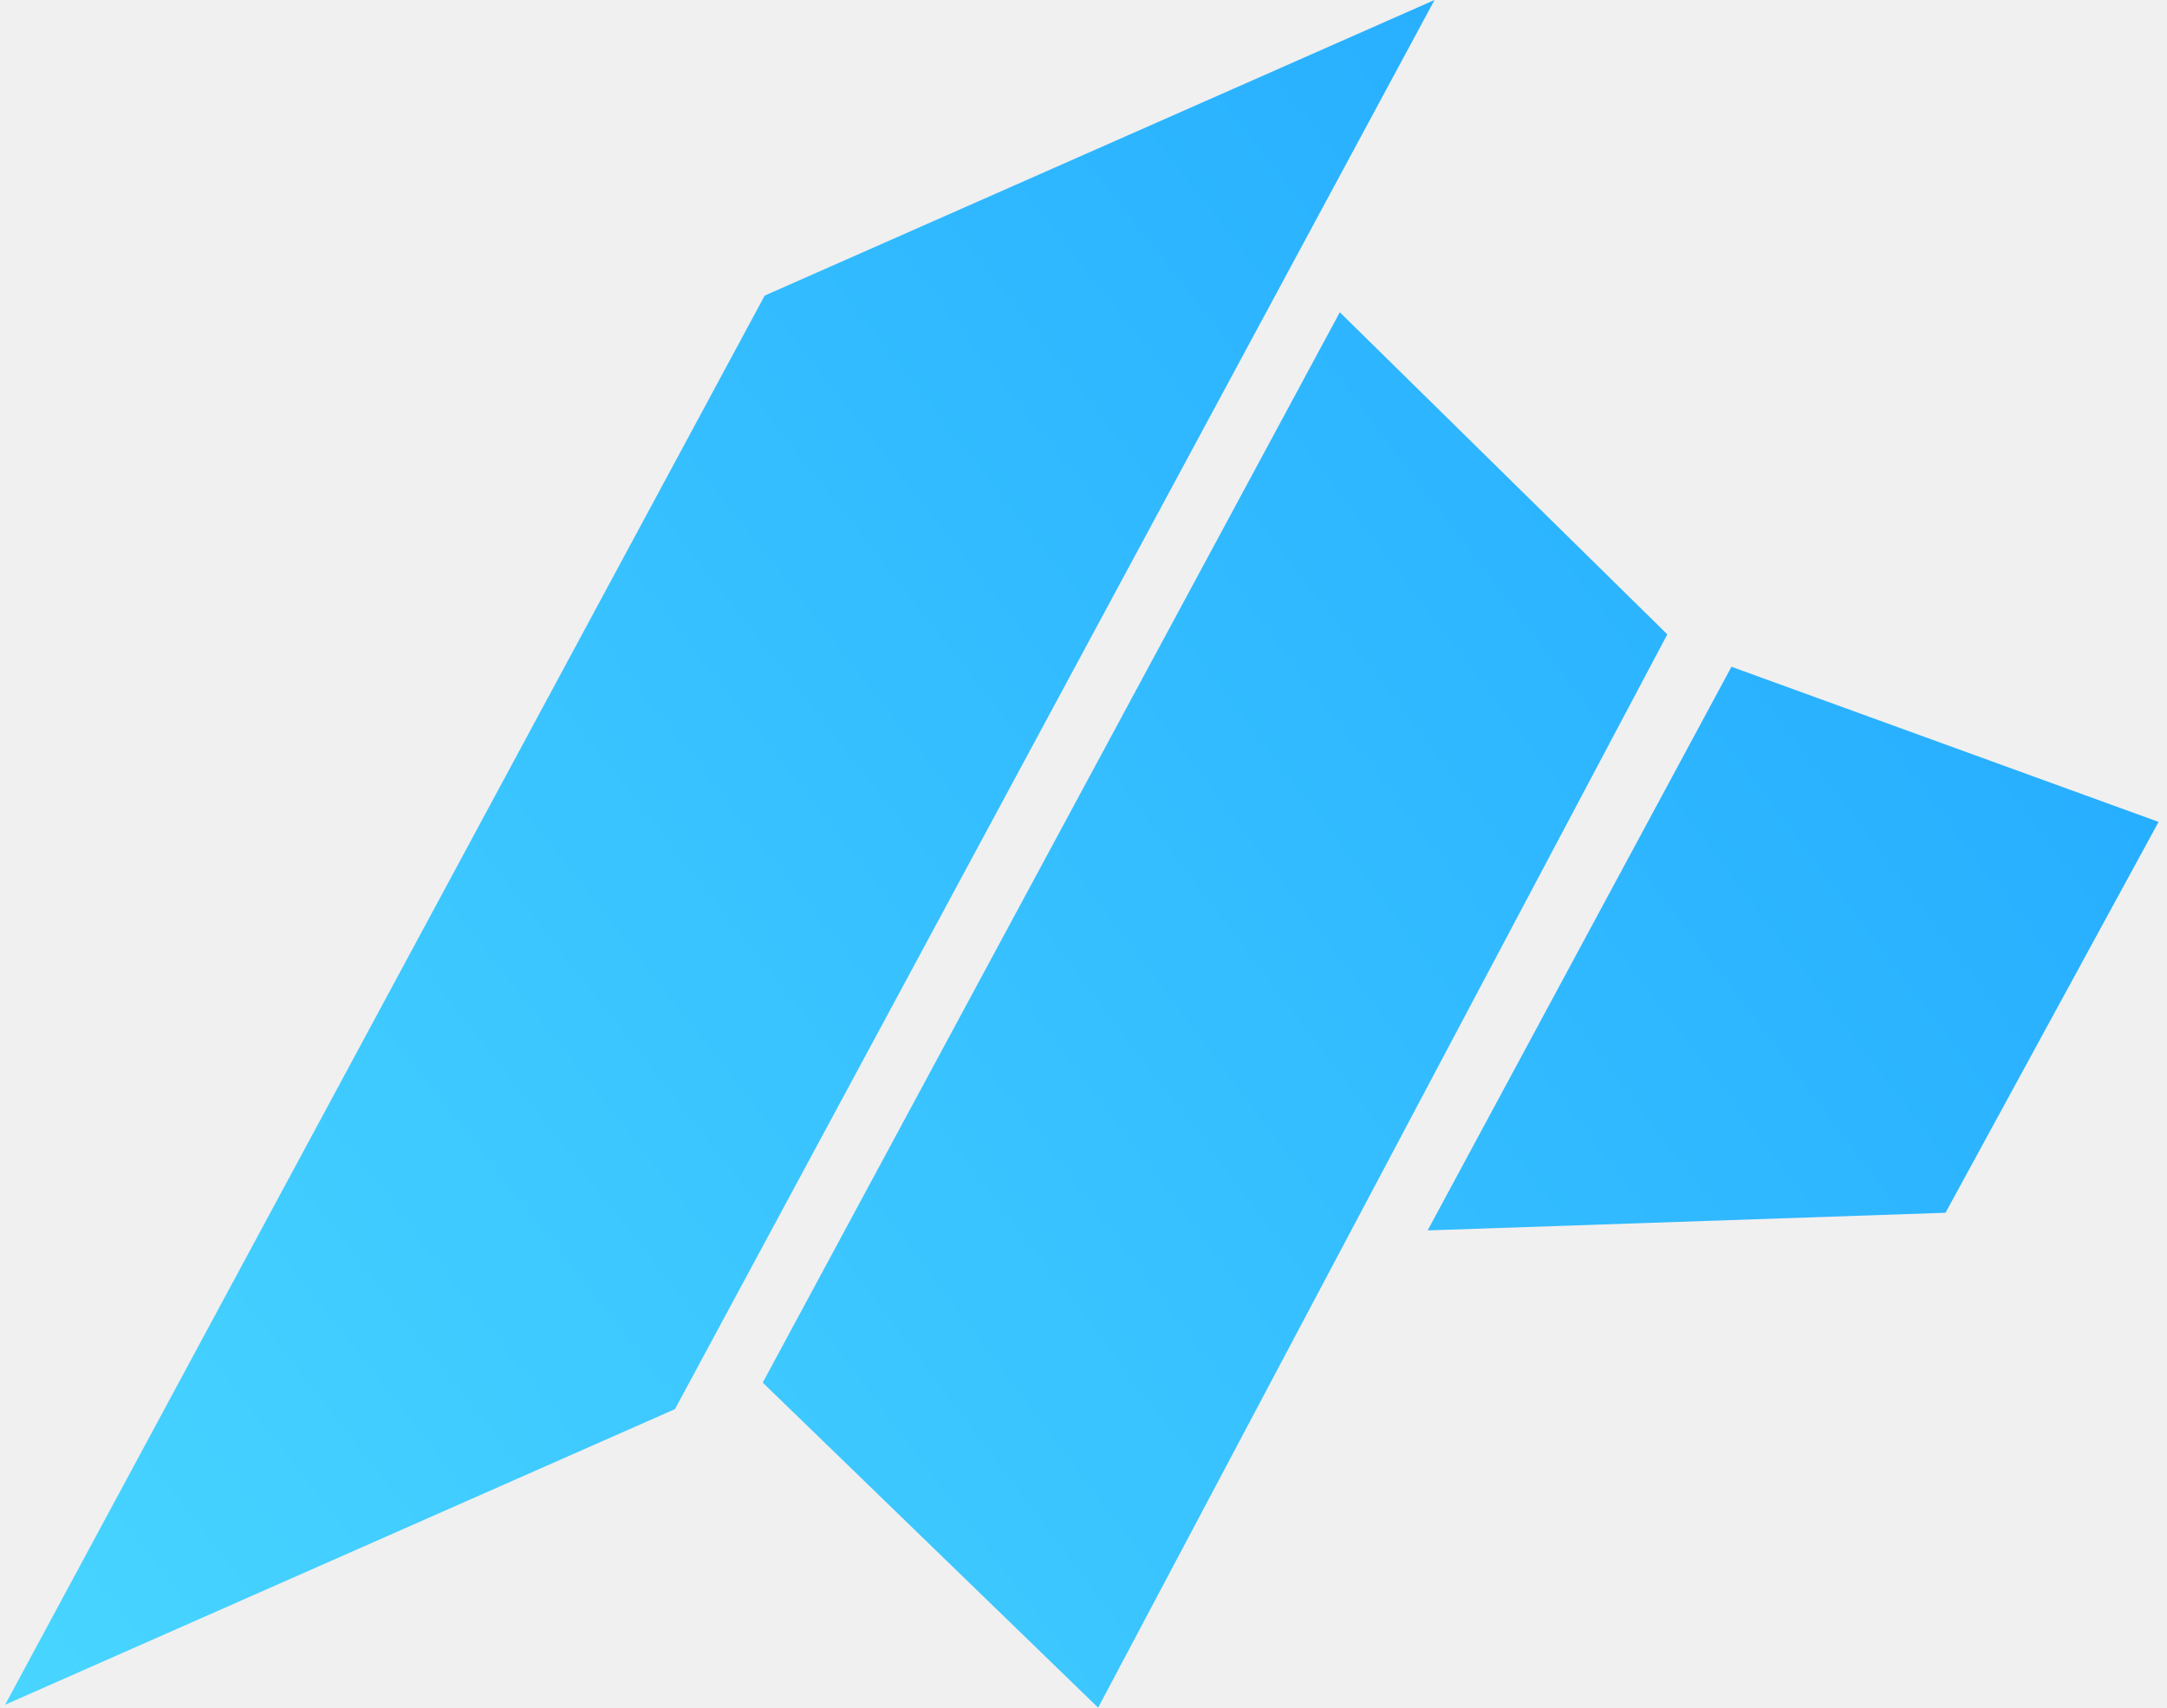
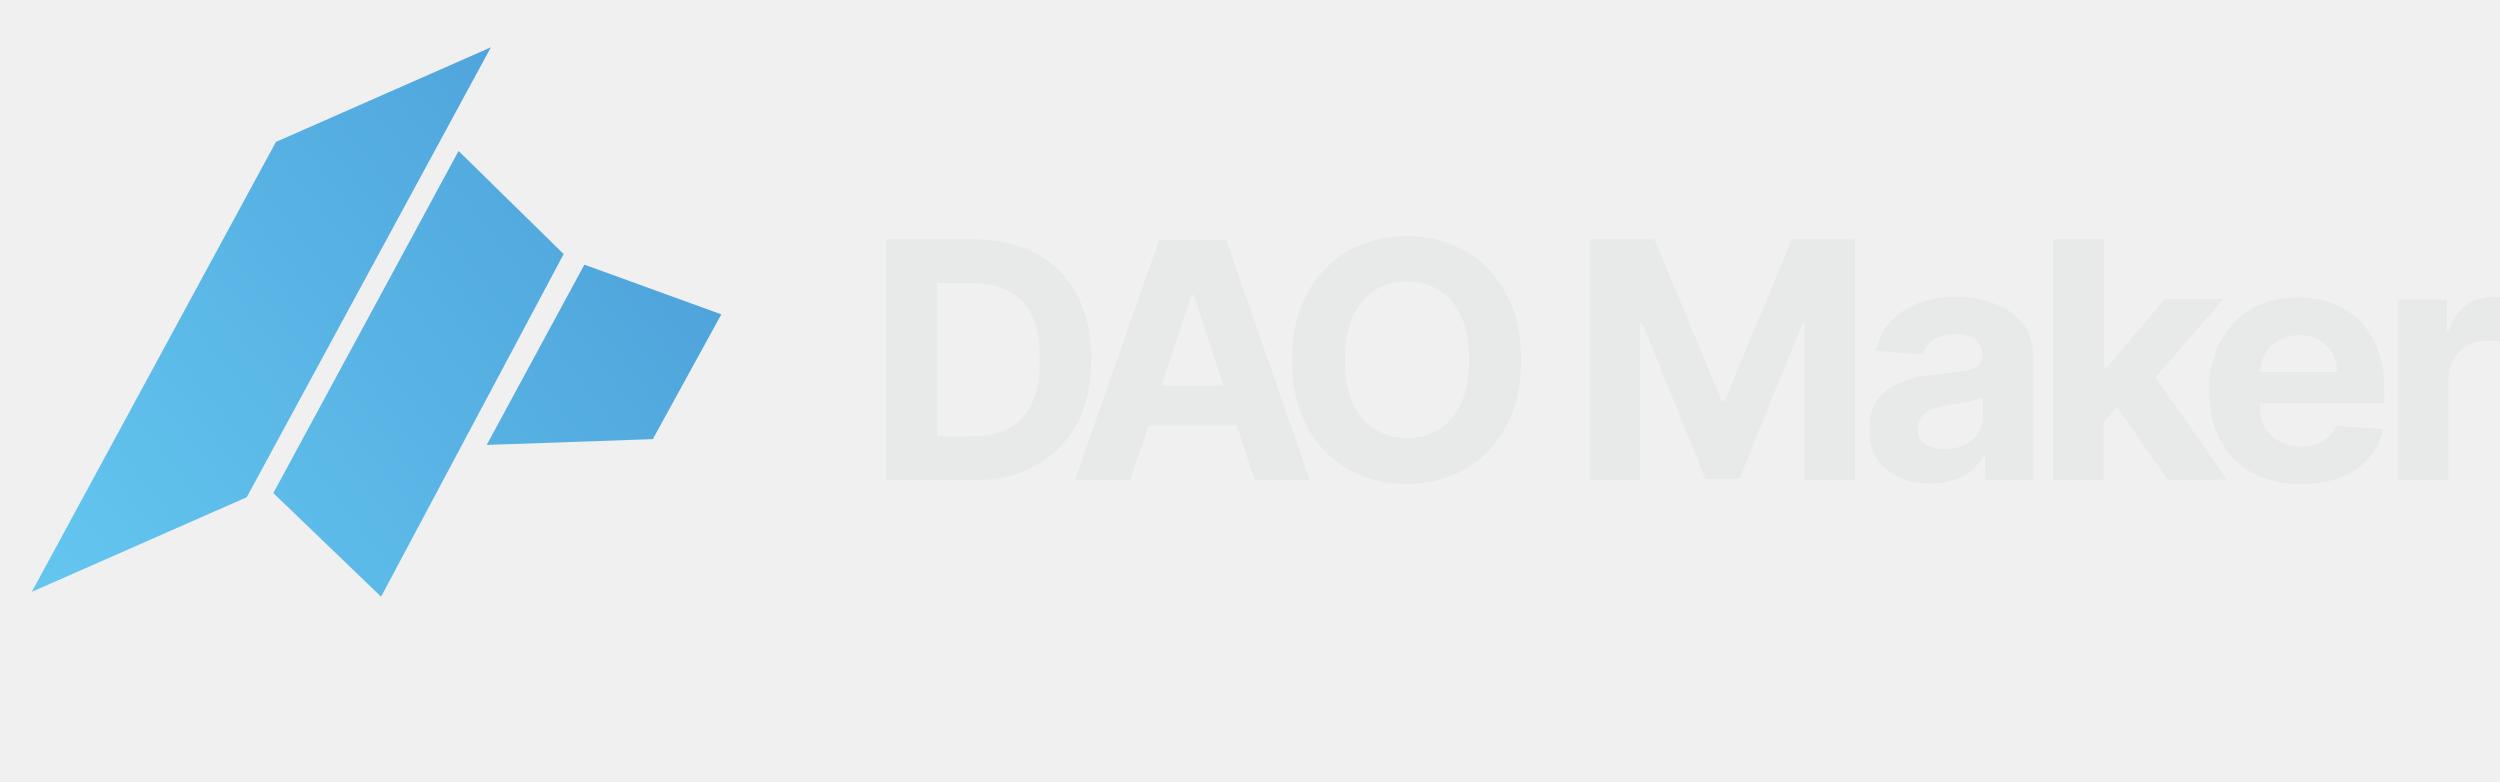
- <svg xmlns="http://www.w3.org/2000/svg" width="85" height="67" viewBox="0 0 85 67" fill="none">
-   <path d="M0.201 66.885L29.995 11.597L56.269 0L26.474 55.288L0.201 66.885Z" fill="url(#paint0_linear_1058_18349)" />
-   <path d="M29.918 54.247L52.554 12.252L65.4 24.889L43.074 67L29.918 54.247Z" fill="url(#paint1_linear_1058_18349)" />
-   <path d="M67.916 26.161L84.67 32.248L76.312 47.583L55.998 48.276L67.916 26.161Z" fill="url(#paint2_linear_1058_18349)" />
+ <svg xmlns="http://www.w3.org/2000/svg" width="160" height="50" viewBox="0 0 160 50" fill="none">
+   <g clip-path="url(#clip0_191_6630)">
+     <path d="M62.232 30.743H56.695V15.313H62.266C63.829 15.313 65.187 15.618 66.308 16.227C67.429 16.836 68.313 17.716 68.924 18.866C69.536 20.017 69.841 21.37 69.841 22.994C69.841 24.619 69.536 25.972 68.924 27.122C68.313 28.273 67.429 29.153 66.274 29.796C65.153 30.439 63.795 30.743 62.232 30.743ZM59.99 27.935H62.096C63.557 27.935 64.678 27.562 65.425 26.75C66.172 25.972 66.546 24.72 66.546 22.994C66.546 21.302 66.172 20.05 65.425 19.272C64.678 18.494 63.557 18.122 62.096 18.122H59.99V27.935Z" fill="#E8E9E9" />
+     <path d="M72.321 30.743H68.788L74.19 15.347H78.47L83.837 30.743H80.304L79.149 27.224H73.51L72.321 30.743ZM74.326 24.686H78.3L76.398 18.866H76.262L74.326 24.686Z" fill="#E8E9E9" />
+     <path d="M97.357 23.028C97.357 24.72 97.018 26.141 96.372 27.326C95.727 28.51 94.844 29.39 93.756 30.033C92.635 30.642 91.412 30.98 90.02 30.98C88.627 30.98 87.37 30.675 86.283 30.033C85.162 29.39 84.313 28.51 83.667 27.326C83.022 26.141 82.682 24.72 82.682 23.062C82.682 21.37 83.022 19.949 83.667 18.765C84.313 17.58 85.162 16.701 86.283 16.058C87.404 15.449 88.627 15.11 90.02 15.11C91.412 15.11 92.635 15.415 93.756 16.058C94.877 16.667 95.727 17.58 96.372 18.765C97.052 19.915 97.357 21.37 97.357 23.028ZM94.028 23.028C94.028 21.404 93.654 20.152 92.941 19.306C92.228 18.46 91.243 18.02 90.054 18.02C88.865 18.02 87.88 18.46 87.166 19.306C86.453 20.186 86.079 21.404 86.079 23.028C86.079 24.652 86.453 25.904 87.166 26.75C87.88 27.596 88.865 28.036 90.054 28.036C91.243 28.036 92.228 27.596 92.941 26.75C93.654 25.904 94.028 24.652 94.028 23.028Z" fill="#E8E9E9" />
+     <path d="M101.808 15.313H105.884L110.198 25.668H110.368L114.682 15.313H118.725V30.743H115.498V20.693H115.362L111.319 30.642H109.145L105.103 20.66H104.967V30.743H101.74V15.313H101.808Z" fill="#E8E9E9" />
+     <path d="M123.549 30.946C122.428 30.946 121.51 30.676 120.763 30.067C120.016 29.491 119.642 28.611 119.642 27.495C119.642 26.649 119.846 25.938 120.254 25.465C120.661 24.991 121.205 24.619 121.884 24.382C122.53 24.145 123.277 24.01 124.058 23.942C125.077 23.84 125.825 23.739 126.232 23.604C126.674 23.468 126.878 23.265 126.878 22.859V22.825C126.878 22.352 126.742 21.979 126.436 21.742C126.13 21.472 125.723 21.37 125.145 21.37C124.568 21.37 124.092 21.506 123.752 21.742C123.413 21.979 123.175 22.318 123.073 22.69L120.05 22.453C120.288 21.404 120.831 20.558 121.714 19.949C122.597 19.34 123.752 19.002 125.145 19.002C125.995 19.002 126.844 19.137 127.591 19.408C128.338 19.678 128.95 20.084 129.426 20.66C129.901 21.235 130.139 21.979 130.139 22.893V30.709H127.048V29.119H126.98C126.708 29.66 126.266 30.1 125.689 30.439C125.145 30.777 124.398 30.946 123.549 30.946ZM124.466 28.747C125.179 28.747 125.757 28.544 126.232 28.138C126.674 27.732 126.912 27.224 126.912 26.615V25.397C126.776 25.465 126.572 25.566 126.3 25.634C126.028 25.701 125.757 25.769 125.451 25.803C125.145 25.837 124.874 25.871 124.636 25.938C124.058 26.006 123.617 26.175 123.243 26.412C122.903 26.649 122.733 26.987 122.733 27.461C122.733 27.901 122.903 28.239 123.243 28.442C123.549 28.611 123.99 28.747 124.466 28.747Z" fill="#E8E9E9" />
+     <path d="M131.396 30.743V15.313H134.657V23.536H134.827L138.563 19.137H142.3L137.952 24.145L142.538 30.709H138.733L135.506 26.074L134.623 27.055V30.743H131.396Z" fill="#E8E9E9" />
+     <path d="M147.226 30.98C146.037 30.98 144.984 30.743 144.1 30.236C143.251 29.762 142.538 29.051 142.096 28.172C141.621 27.292 141.383 26.209 141.383 24.991C141.383 23.806 141.621 22.758 142.096 21.878C142.572 20.998 143.217 20.287 144.066 19.78C144.916 19.272 145.935 19.035 147.09 19.035C148.109 19.035 149.06 19.272 149.875 19.678C150.691 20.118 151.37 20.761 151.846 21.641C152.355 22.521 152.593 23.604 152.593 24.923V25.803H144.61C144.61 26.649 144.848 27.359 145.323 27.833C145.799 28.307 146.444 28.578 147.26 28.578C147.803 28.578 148.279 28.442 148.652 28.239C149.06 28.002 149.332 27.664 149.502 27.258L152.525 27.461C152.287 28.544 151.71 29.39 150.793 30.033C149.909 30.642 148.72 30.98 147.226 30.98ZM144.644 23.806H149.57C149.57 23.13 149.332 22.555 148.89 22.115C148.449 21.675 147.871 21.438 147.158 21.438C146.444 21.438 145.833 21.675 145.391 22.115C144.916 22.588 144.678 23.13 144.644 23.806Z" fill="#E8E9E9" />
+     <path d="M153.442 30.743V19.171H156.602V21.167H156.738C156.941 20.457 157.315 19.915 157.825 19.543C158.334 19.171 158.912 19.002 159.557 19.002C159.931 19.002 160.27 19.035 160.576 19.137V21.979C160.44 21.945 160.202 21.912 159.931 21.844C159.659 21.81 159.421 21.81 159.183 21.81C158.47 21.81 157.859 22.047 157.417 22.487C156.941 22.927 156.704 23.502 156.704 24.213V30.743H153.442Z" fill="#E8E9E9" />
+     <path d="M2.034 37.879L17.66 9.083L31.418 3.026L15.792 31.822L2.034 37.879Z" fill="url(#paint0_linear_191_6630)" />
+     <path d="M17.493 31.555L29.349 9.662L36.075 16.261L24.389 38.187L17.493 31.555Z" fill="url(#paint1_linear_191_6630)" />
+     <path d="M37.4 16.938L46.164 20.118L41.782 28.104L31.149 28.476L37.4 16.938Z" fill="url(#paint2_linear_191_6630)" />
+   </g>
  <defs>
-     <linearGradient id="paint0_linear_1058_18349" x1="0.262" y1="66.844" x2="86.349" y2="-0.506" gradientUnits="userSpaceOnUse">
-       <stop stop-color="#48D5FF" />
-       <stop offset="1" stop-color="#1FA5FF" />
+     <linearGradient id="paint0_linear_191_6630" x1="-0.862" y1="34.179" x2="44.045" y2="-1.156" gradientUnits="userSpaceOnUse">
+       <stop stop-color="#64C7F0" />
+       <stop offset="1" stop-color="#4A9CD6" />
    </linearGradient>
-     <linearGradient id="paint1_linear_1058_18349" x1="1.01" y1="67.03" x2="90.68" y2="-0.522" gradientUnits="userSpaceOnUse">
-       <stop stop-color="#48D5FF" />
-       <stop offset="1" stop-color="#1FA5FF" />
+     <linearGradient id="paint1_linear_191_6630" x1="4.338" y1="40.868" x2="51.125" y2="5.42" gradientUnits="userSpaceOnUse">
+       <stop stop-color="#64C7F0" />
+       <stop offset="1" stop-color="#4A9CD6" />
    </linearGradient>
-     <linearGradient id="paint2_linear_1058_18349" x1="0.636" y1="66.752" x2="87.594" y2="0.849" gradientUnits="userSpaceOnUse">
-       <stop stop-color="#48D5FF" />
-       <stop offset="1" stop-color="#1FA5FF" />
+     <linearGradient id="paint2_linear_191_6630" x1="8.302" y1="46.165" x2="53.672" y2="11.584" gradientUnits="userSpaceOnUse">
+       <stop stop-color="#64C7F0" />
+       <stop offset="1" stop-color="#4A9CD6" />
    </linearGradient>
+     <clipPath id="clip0_191_6630">
+       <rect width="160" height="50" fill="white" />
+     </clipPath>
  </defs>
</svg>
